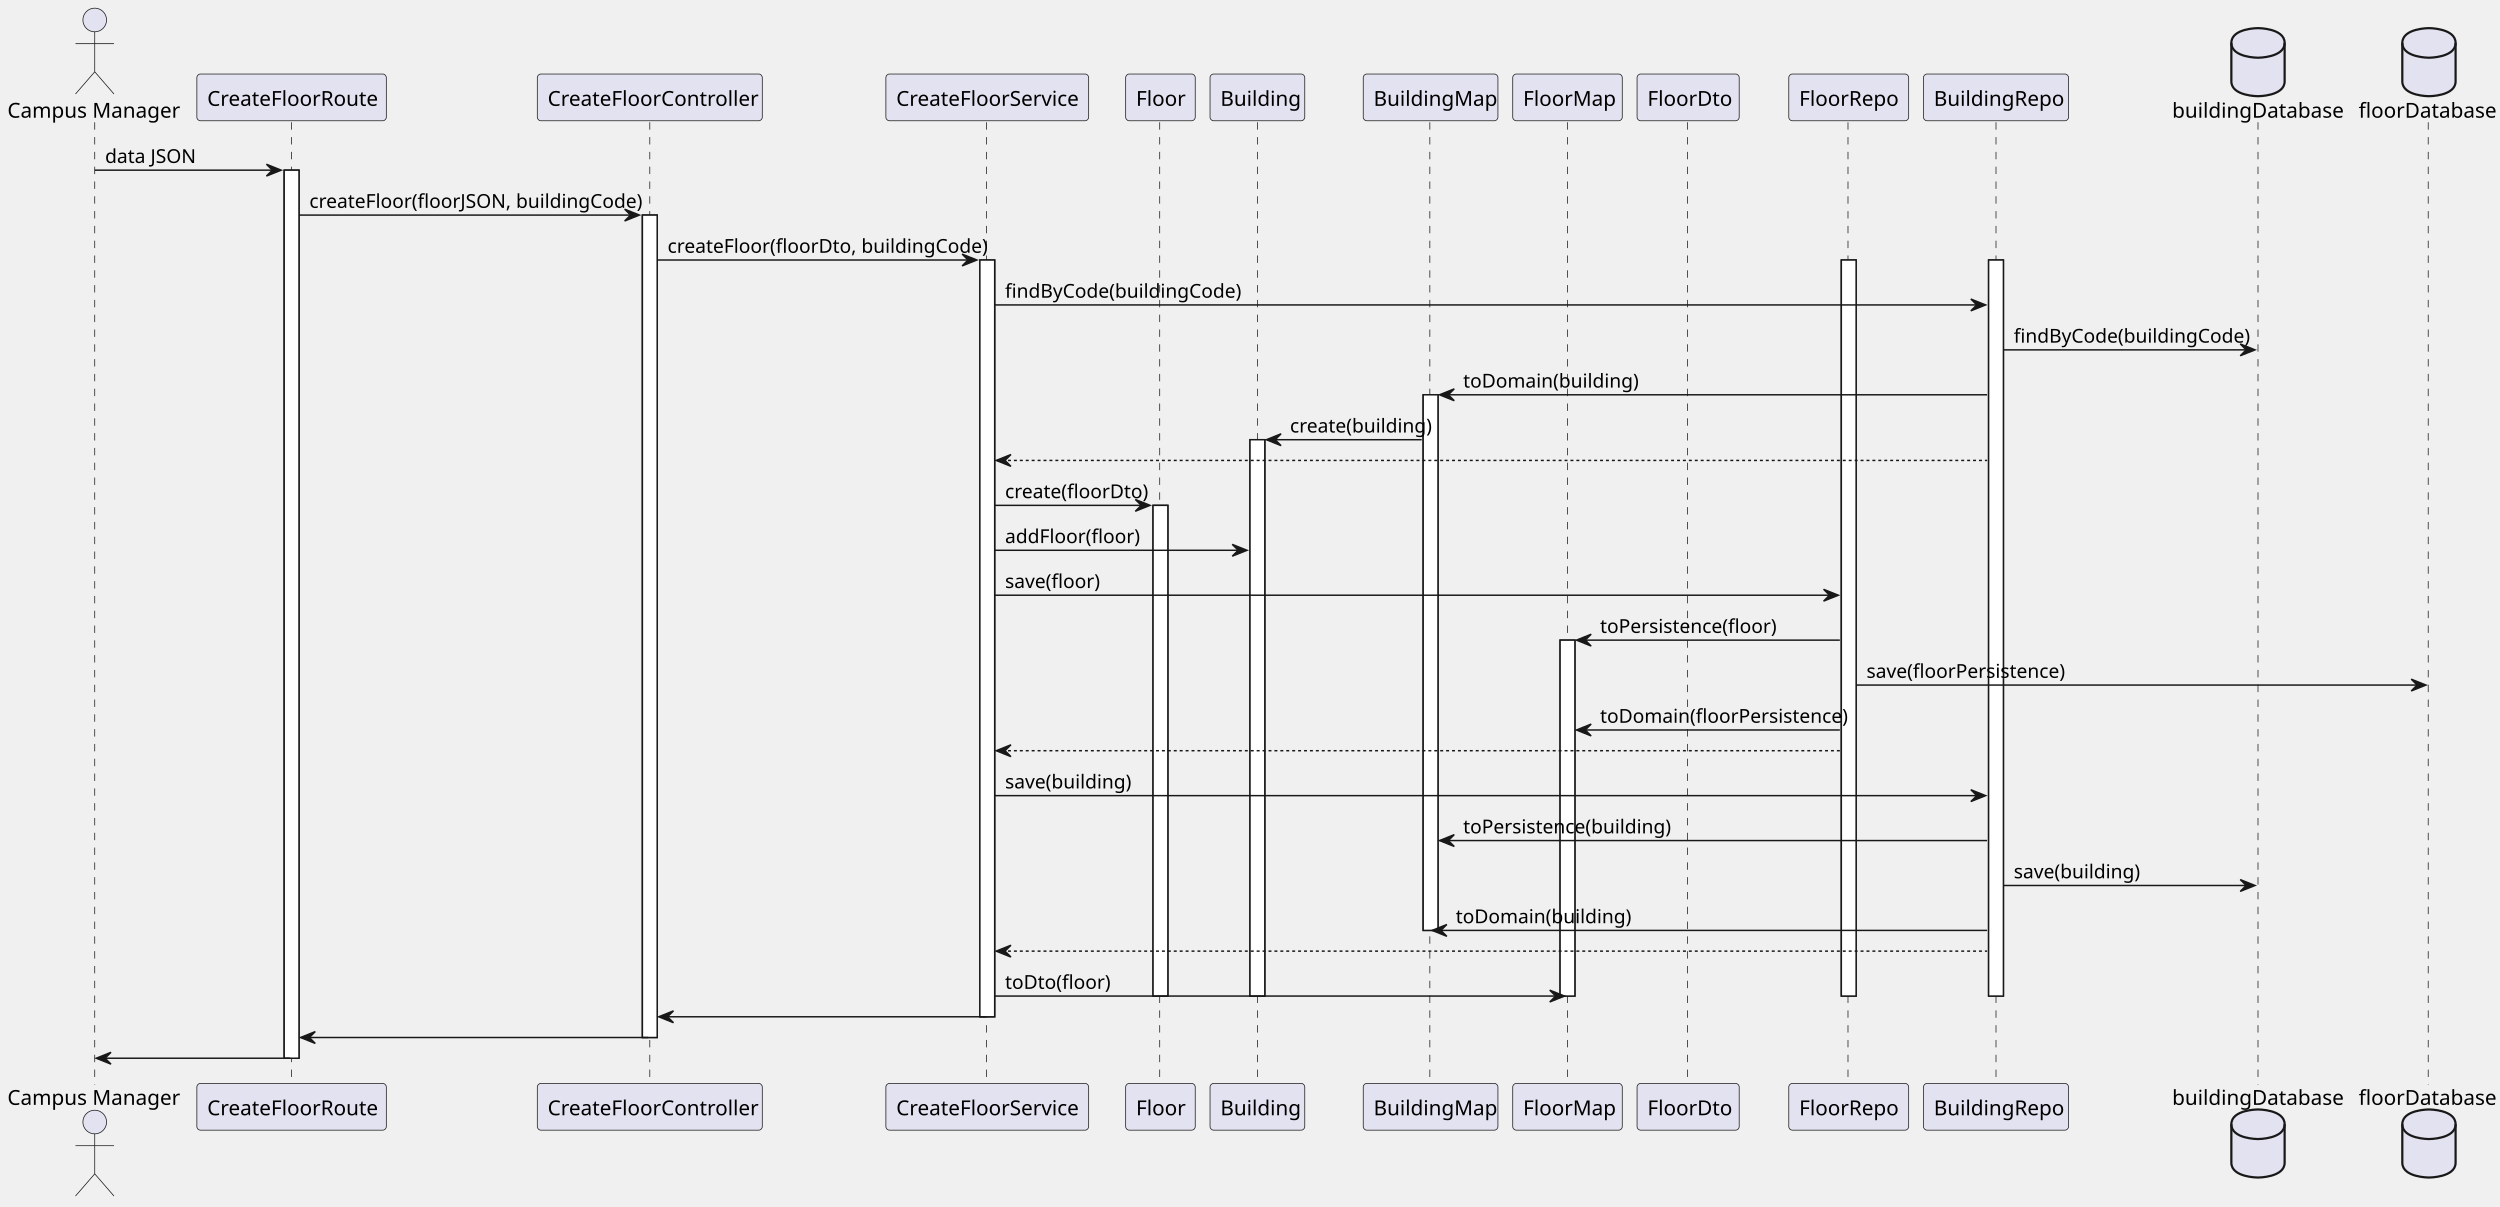
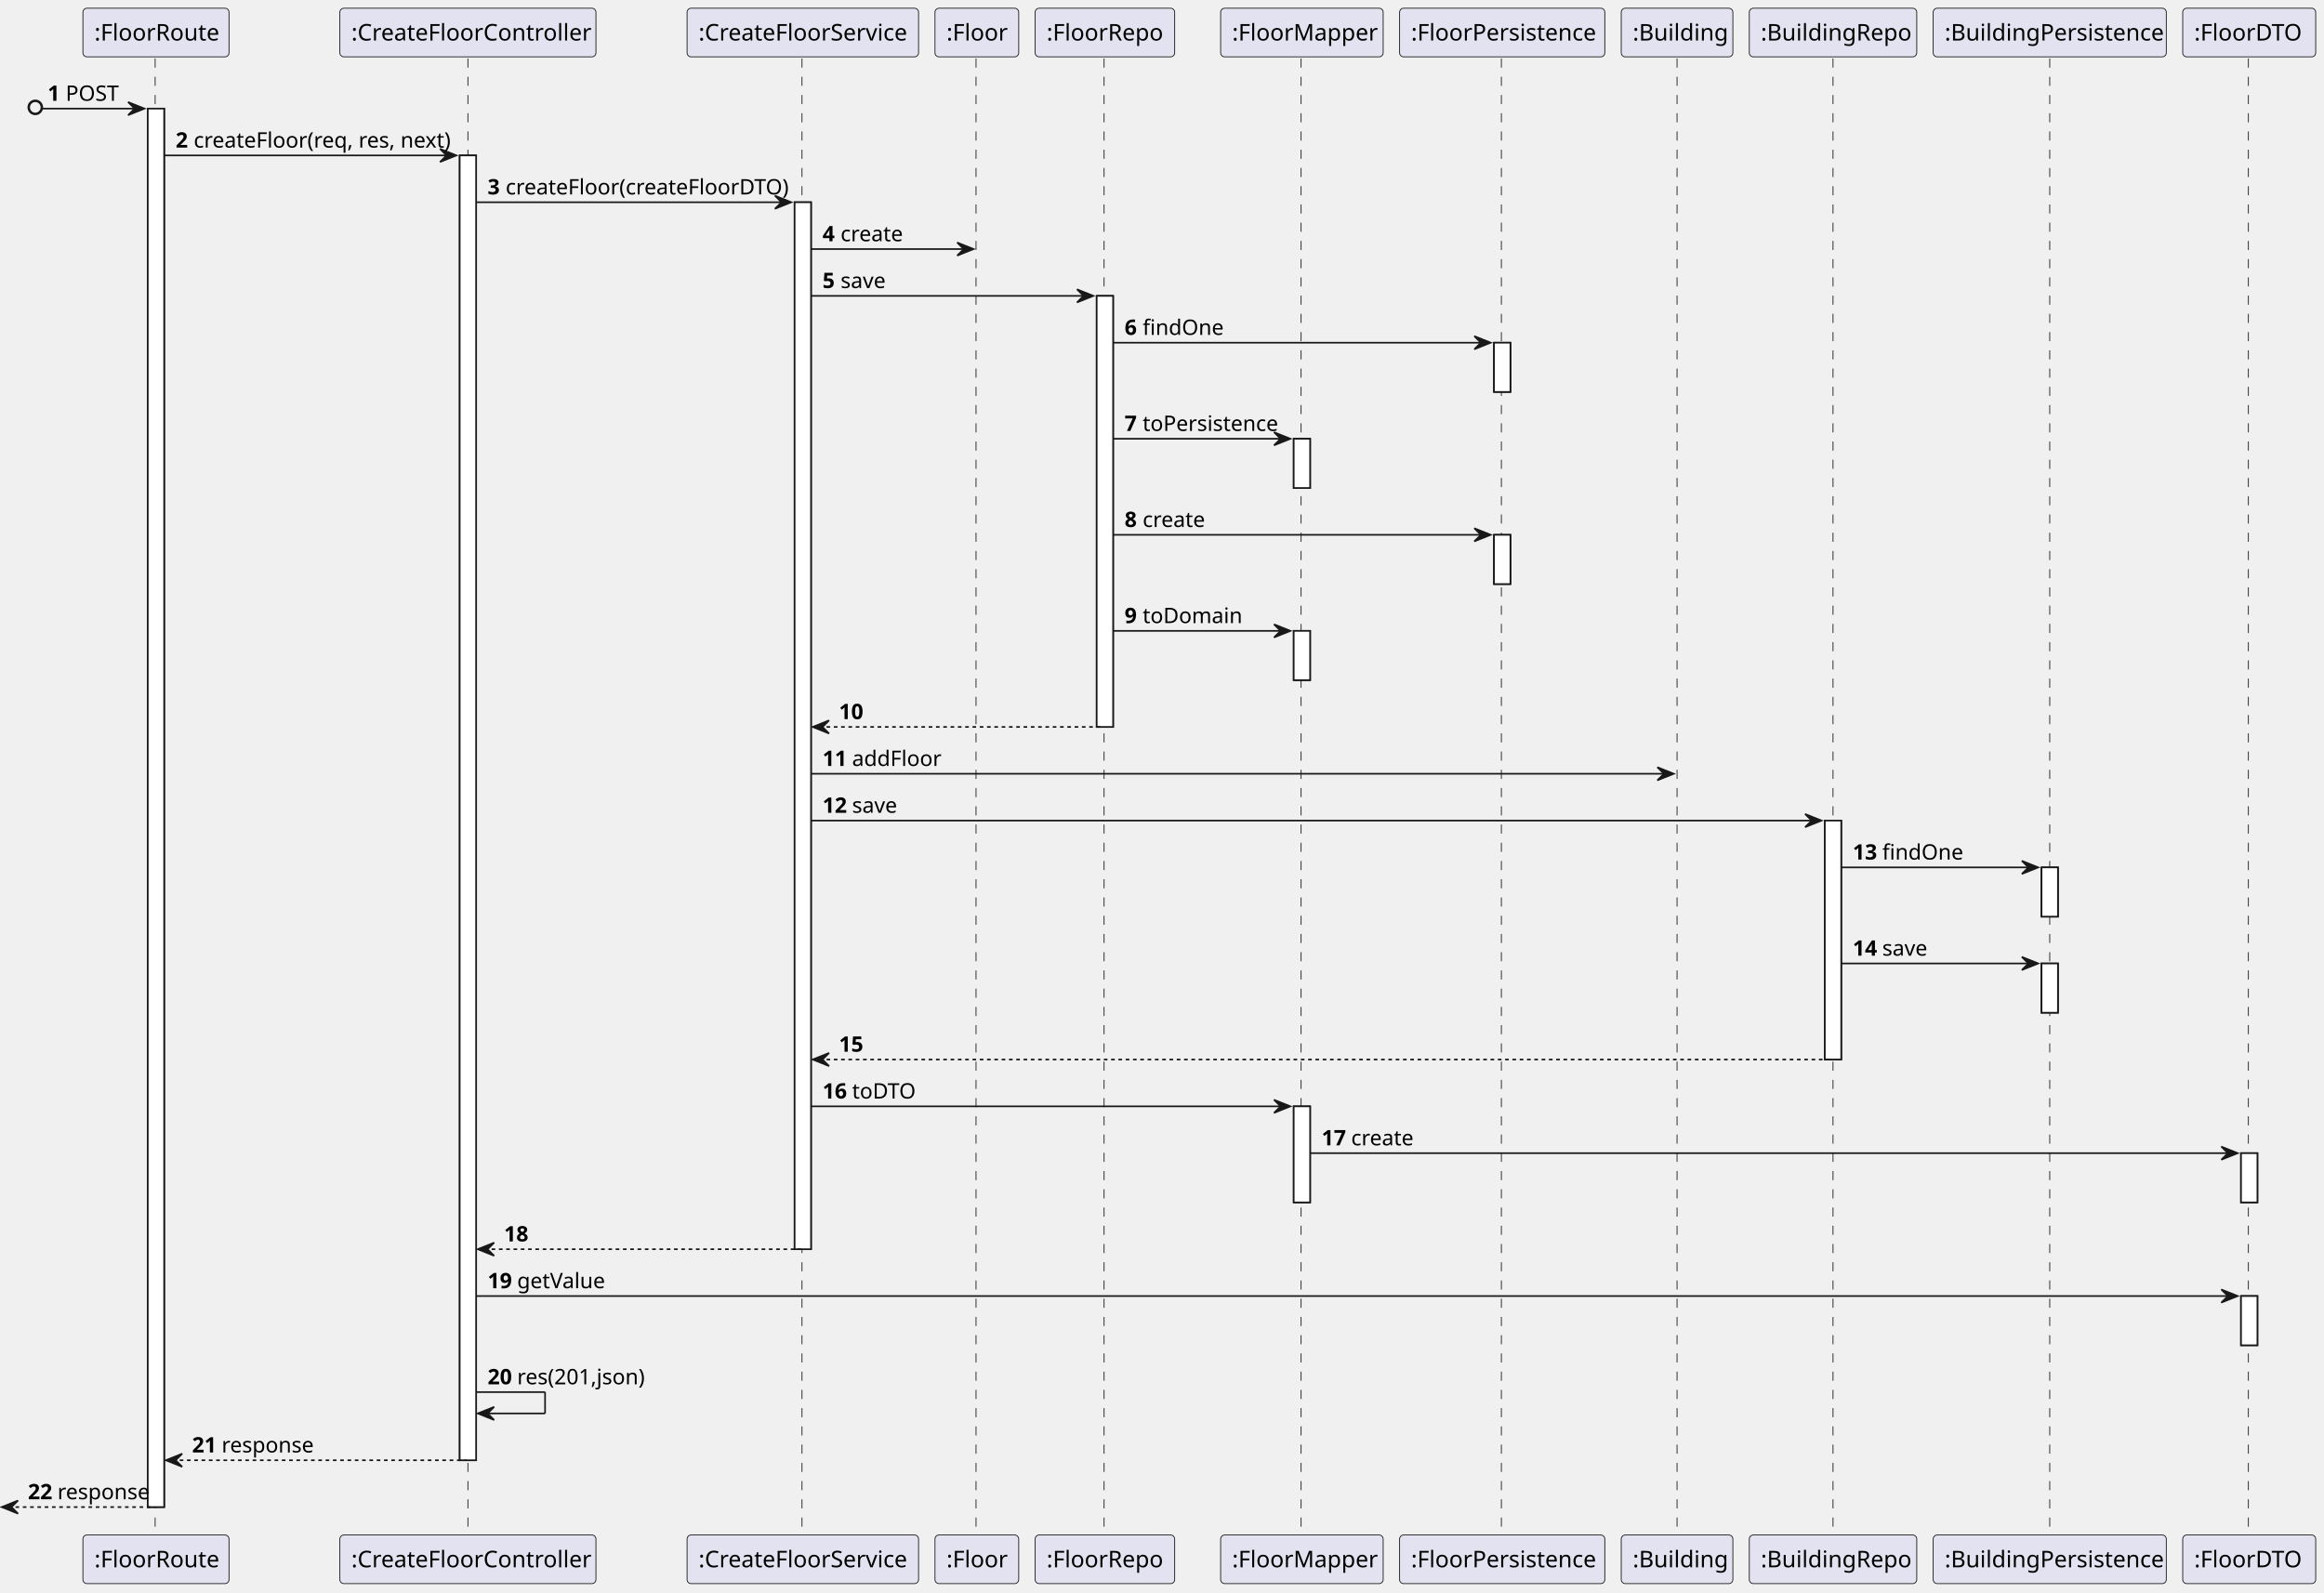
- <svg xmlns="http://www.w3.org/2000/svg" contentStyleType="text/css" height="815px" preserveAspectRatio="none" style="width:1689px;height:815px;background:#FFFFFF;" version="1.1" viewBox="0 0 1689 815" width="1689px" zoomAndPan="magnify">
+ <svg xmlns="http://www.w3.org/2000/svg" contentStyleType="text/css" height="873px" preserveAspectRatio="none" style="width:1274px;height:873px;background:#FFFFFF;" version="1.1" viewBox="0 0 1274 873" width="1274.4px" zoomAndPan="magnify">
  <defs />
  <g>
-     <rect fill="#FFFFFF" height="599.977" style="stroke:#181818;stroke-width:1.0;" width="10" x="192" y="114.961" />
-     <rect fill="#FFFFFF" height="555.625" style="stroke:#181818;stroke-width:1.0;" width="10" x="434" y="145.312" />
-     <rect fill="#FFFFFF" height="511.273" style="stroke:#181818;stroke-width:1.0;" width="10" x="662" y="175.664" />
-     <rect fill="#FFFFFF" height="331.516" style="stroke:#181818;stroke-width:1.0;" width="10" x="779" y="341.422" />
-     <rect fill="#FFFFFF" height="375.867" style="stroke:#181818;stroke-width:1.0;" width="10" x="844.5" y="297.07" />
-     <rect fill="#FFFFFF" height="361.867" style="stroke:#181818;stroke-width:1.0;" width="10" x="961.5" y="266.719" />
-     <rect fill="#FFFFFF" height="240.461" style="stroke:#181818;stroke-width:1.0;" width="10" x="1054" y="432.477" />
-     <rect fill="#FFFFFF" height="497.273" style="stroke:#181818;stroke-width:1.0;" width="10" x="1244" y="175.664" />
-     <rect fill="#FFFFFF" height="497.273" style="stroke:#181818;stroke-width:1.0;" width="10" x="1343.5" y="175.664" />
-     <line style="stroke:#181818;stroke-width:0.5;stroke-dasharray:5.0,5.0;" x1="64" x2="64" y1="82.609" y2="732.938" />
-     <line style="stroke:#181818;stroke-width:0.5;stroke-dasharray:5.0,5.0;" x1="197" x2="197" y1="82.609" y2="732.938" />
-     <line style="stroke:#181818;stroke-width:0.5;stroke-dasharray:5.0,5.0;" x1="439" x2="439" y1="82.609" y2="732.938" />
-     <line style="stroke:#181818;stroke-width:0.5;stroke-dasharray:5.0,5.0;" x1="666.5" x2="666.5" y1="82.609" y2="732.938" />
-     <line style="stroke:#181818;stroke-width:0.5;stroke-dasharray:5.0,5.0;" x1="783.5" x2="783.5" y1="82.609" y2="732.938" />
-     <line style="stroke:#181818;stroke-width:0.5;stroke-dasharray:5.0,5.0;" x1="849.5" x2="849.5" y1="82.609" y2="732.938" />
-     <line style="stroke:#181818;stroke-width:0.5;stroke-dasharray:5.0,5.0;" x1="966" x2="966" y1="82.609" y2="732.938" />
-     <line style="stroke:#181818;stroke-width:0.5;stroke-dasharray:5.0,5.0;" x1="1059" x2="1059" y1="82.609" y2="732.938" />
-     <line style="stroke:#181818;stroke-width:0.5;stroke-dasharray:5.0,5.0;" x1="1140" x2="1140" y1="82.609" y2="732.938" />
-     <line style="stroke:#181818;stroke-width:0.5;stroke-dasharray:5.0,5.0;" x1="1248.5" x2="1248.5" y1="82.609" y2="732.938" />
-     <line style="stroke:#181818;stroke-width:0.5;stroke-dasharray:5.0,5.0;" x1="1348.5" x2="1348.5" y1="82.609" y2="732.938" />
-     <line style="stroke:#181818;stroke-width:0.5;stroke-dasharray:5.0,5.0;" x1="1525.5" x2="1525.5" y1="82.609" y2="732.938" />
-     <line style="stroke:#181818;stroke-width:0.5;stroke-dasharray:5.0,5.0;" x1="1640.5" x2="1640.5" y1="82.609" y2="732.938" />
-     <text fill="#000000" font-family="sans-serif" font-size="14" lengthAdjust="spacing" textLength="112" x="5" y="79.533">Campus Manager</text>
-     <ellipse cx="64" cy="13.5" fill="#E2E2F0" rx="8" ry="8" style="stroke:#181818;stroke-width:0.5;" />
-     <path d="M64,21.5 L64,48.5 M51,29.5 L77,29.5 M64,48.5 L51,63.5 M64,48.5 L77,63.5 " fill="none" style="stroke:#181818;stroke-width:0.5;" />
-     <text fill="#000000" font-family="sans-serif" font-size="14" lengthAdjust="spacing" textLength="112" x="5" y="746.471">Campus Manager</text>
-     <ellipse cx="64" cy="758.047" fill="#E2E2F0" rx="8" ry="8" style="stroke:#181818;stroke-width:0.5;" />
-     <path d="M64,766.047 L64,793.047 M51,774.047 L77,774.047 M64,793.047 L51,808.047 M64,793.047 L77,808.047 " fill="none" style="stroke:#181818;stroke-width:0.5;" />
-     <rect fill="#E2E2F0" height="31.609" rx="2.5" ry="2.5" style="stroke:#181818;stroke-width:0.5;" width="128" x="133" y="50" />
-     <text fill="#000000" font-family="sans-serif" font-size="14" lengthAdjust="spacing" textLength="114" x="140" y="71.533">CreateFloorRoute</text>
-     <rect fill="#E2E2F0" height="31.609" rx="2.5" ry="2.5" style="stroke:#181818;stroke-width:0.5;" width="128" x="133" y="731.938" />
-     <text fill="#000000" font-family="sans-serif" font-size="14" lengthAdjust="spacing" textLength="114" x="140" y="753.471">CreateFloorRoute</text>
-     <rect fill="#E2E2F0" height="31.609" rx="2.5" ry="2.5" style="stroke:#181818;stroke-width:0.5;" width="152" x="363" y="50" />
-     <text fill="#000000" font-family="sans-serif" font-size="14" lengthAdjust="spacing" textLength="138" x="370" y="71.533">CreateFloorController</text>
-     <rect fill="#E2E2F0" height="31.609" rx="2.5" ry="2.5" style="stroke:#181818;stroke-width:0.5;" width="152" x="363" y="731.938" />
-     <text fill="#000000" font-family="sans-serif" font-size="14" lengthAdjust="spacing" textLength="138" x="370" y="753.471">CreateFloorController</text>
-     <rect fill="#E2E2F0" height="31.609" rx="2.5" ry="2.5" style="stroke:#181818;stroke-width:0.5;" width="137" x="598.5" y="50" />
-     <text fill="#000000" font-family="sans-serif" font-size="14" lengthAdjust="spacing" textLength="123" x="605.5" y="71.533">CreateFloorService</text>
-     <rect fill="#E2E2F0" height="31.609" rx="2.5" ry="2.5" style="stroke:#181818;stroke-width:0.5;" width="137" x="598.5" y="731.938" />
-     <text fill="#000000" font-family="sans-serif" font-size="14" lengthAdjust="spacing" textLength="123" x="605.5" y="753.471">CreateFloorService</text>
-     <rect fill="#E2E2F0" height="31.609" rx="2.5" ry="2.5" style="stroke:#181818;stroke-width:0.5;" width="47" x="760.5" y="50" />
-     <text fill="#000000" font-family="sans-serif" font-size="14" lengthAdjust="spacing" textLength="33" x="767.5" y="71.533">Floor</text>
-     <rect fill="#E2E2F0" height="31.609" rx="2.5" ry="2.5" style="stroke:#181818;stroke-width:0.5;" width="47" x="760.5" y="731.938" />
-     <text fill="#000000" font-family="sans-serif" font-size="14" lengthAdjust="spacing" textLength="33" x="767.5" y="753.471">Floor</text>
-     <rect fill="#E2E2F0" height="31.609" rx="2.5" ry="2.5" style="stroke:#181818;stroke-width:0.5;" width="64" x="817.5" y="50" />
-     <text fill="#000000" font-family="sans-serif" font-size="14" lengthAdjust="spacing" textLength="50" x="824.5" y="71.533">Building</text>
-     <rect fill="#E2E2F0" height="31.609" rx="2.5" ry="2.5" style="stroke:#181818;stroke-width:0.5;" width="64" x="817.5" y="731.938" />
-     <text fill="#000000" font-family="sans-serif" font-size="14" lengthAdjust="spacing" textLength="50" x="824.5" y="753.471">Building</text>
-     <rect fill="#E2E2F0" height="31.609" rx="2.5" ry="2.5" style="stroke:#181818;stroke-width:0.5;" width="91" x="921" y="50" />
-     <text fill="#000000" font-family="sans-serif" font-size="14" lengthAdjust="spacing" textLength="77" x="928" y="71.533">BuildingMap</text>
-     <rect fill="#E2E2F0" height="31.609" rx="2.5" ry="2.5" style="stroke:#181818;stroke-width:0.5;" width="91" x="921" y="731.938" />
-     <text fill="#000000" font-family="sans-serif" font-size="14" lengthAdjust="spacing" textLength="77" x="928" y="753.471">BuildingMap</text>
-     <rect fill="#E2E2F0" height="31.609" rx="2.5" ry="2.5" style="stroke:#181818;stroke-width:0.5;" width="74" x="1022" y="50" />
-     <text fill="#000000" font-family="sans-serif" font-size="14" lengthAdjust="spacing" textLength="60" x="1029" y="71.533">FloorMap</text>
-     <rect fill="#E2E2F0" height="31.609" rx="2.5" ry="2.5" style="stroke:#181818;stroke-width:0.5;" width="74" x="1022" y="731.938" />
-     <text fill="#000000" font-family="sans-serif" font-size="14" lengthAdjust="spacing" textLength="60" x="1029" y="753.471">FloorMap</text>
-     <rect fill="#E2E2F0" height="31.609" rx="2.5" ry="2.5" style="stroke:#181818;stroke-width:0.5;" width="69" x="1106" y="50" />
-     <text fill="#000000" font-family="sans-serif" font-size="14" lengthAdjust="spacing" textLength="55" x="1113" y="71.533">FloorDto</text>
-     <rect fill="#E2E2F0" height="31.609" rx="2.5" ry="2.5" style="stroke:#181818;stroke-width:0.5;" width="69" x="1106" y="731.938" />
-     <text fill="#000000" font-family="sans-serif" font-size="14" lengthAdjust="spacing" textLength="55" x="1113" y="753.471">FloorDto</text>
-     <rect fill="#E2E2F0" height="31.609" rx="2.5" ry="2.5" style="stroke:#181818;stroke-width:0.5;" width="81" x="1208.5" y="50" />
-     <text fill="#000000" font-family="sans-serif" font-size="14" lengthAdjust="spacing" textLength="67" x="1215.5" y="71.533">FloorRepo</text>
-     <rect fill="#E2E2F0" height="31.609" rx="2.5" ry="2.5" style="stroke:#181818;stroke-width:0.5;" width="81" x="1208.5" y="731.938" />
-     <text fill="#000000" font-family="sans-serif" font-size="14" lengthAdjust="spacing" textLength="67" x="1215.5" y="753.471">FloorRepo</text>
-     <rect fill="#E2E2F0" height="31.609" rx="2.5" ry="2.5" style="stroke:#181818;stroke-width:0.5;" width="98" x="1299.5" y="50" />
-     <text fill="#000000" font-family="sans-serif" font-size="14" lengthAdjust="spacing" textLength="84" x="1306.5" y="71.533">BuildingRepo</text>
-     <rect fill="#E2E2F0" height="31.609" rx="2.5" ry="2.5" style="stroke:#181818;stroke-width:0.5;" width="98" x="1299.5" y="731.938" />
-     <text fill="#000000" font-family="sans-serif" font-size="14" lengthAdjust="spacing" textLength="84" x="1306.5" y="753.471">BuildingRepo</text>
-     <text fill="#000000" font-family="sans-serif" font-size="14" lengthAdjust="spacing" textLength="110" x="1467.5" y="79.533">buildingDatabase</text>
-     <path d="M1507.5,29 C1507.5,19 1525.5,19 1525.5,19 C1525.5,19 1543.5,19 1543.5,29 L1543.5,55 C1543.5,65 1525.5,65 1525.5,65 C1525.5,65 1507.5,65 1507.5,55 L1507.5,29 " fill="#E2E2F0" style="stroke:#181818;stroke-width:1.5;" />
-     <path d="M1507.5,29 C1507.5,39 1525.5,39 1525.5,39 C1525.5,39 1543.5,39 1543.5,29 " fill="none" style="stroke:#181818;stroke-width:1.5;" />
-     <text fill="#000000" font-family="sans-serif" font-size="14" lengthAdjust="spacing" textLength="110" x="1467.5" y="746.471">buildingDatabase</text>
-     <path d="M1507.5,759.547 C1507.5,749.547 1525.5,749.547 1525.5,749.547 C1525.5,749.547 1543.5,749.547 1543.5,759.547 L1543.5,785.547 C1543.5,795.547 1525.5,795.547 1525.5,795.547 C1525.5,795.547 1507.5,795.547 1507.5,785.547 L1507.5,759.547 " fill="#E2E2F0" style="stroke:#181818;stroke-width:1.5;" />
-     <path d="M1507.5,759.547 C1507.5,769.547 1525.5,769.547 1525.5,769.547 C1525.5,769.547 1543.5,769.547 1543.5,759.547 " fill="none" style="stroke:#181818;stroke-width:1.5;" />
-     <text fill="#000000" font-family="sans-serif" font-size="14" lengthAdjust="spacing" textLength="89" x="1593.5" y="79.533">floorDatabase</text>
-     <path d="M1623,29 C1623,19 1641,19 1641,19 C1641,19 1659,19 1659,29 L1659,55 C1659,65 1641,65 1641,65 C1641,65 1623,65 1623,55 L1623,29 " fill="#E2E2F0" style="stroke:#181818;stroke-width:1.5;" />
-     <path d="M1623,29 C1623,39 1641,39 1641,39 C1641,39 1659,39 1659,29 " fill="none" style="stroke:#181818;stroke-width:1.5;" />
-     <text fill="#000000" font-family="sans-serif" font-size="14" lengthAdjust="spacing" textLength="89" x="1593.5" y="746.471">floorDatabase</text>
-     <path d="M1623,759.547 C1623,749.547 1641,749.547 1641,749.547 C1641,749.547 1659,749.547 1659,759.547 L1659,785.547 C1659,795.547 1641,795.547 1641,795.547 C1641,795.547 1623,795.547 1623,785.547 L1623,759.547 " fill="#E2E2F0" style="stroke:#181818;stroke-width:1.5;" />
-     <path d="M1623,759.547 C1623,769.547 1641,769.547 1641,769.547 C1641,769.547 1659,769.547 1659,759.547 " fill="none" style="stroke:#181818;stroke-width:1.5;" />
-     <rect fill="#FFFFFF" height="599.977" style="stroke:#181818;stroke-width:1.0;" width="10" x="192" y="114.961" />
-     <rect fill="#FFFFFF" height="555.625" style="stroke:#181818;stroke-width:1.0;" width="10" x="434" y="145.312" />
-     <rect fill="#FFFFFF" height="511.273" style="stroke:#181818;stroke-width:1.0;" width="10" x="662" y="175.664" />
-     <rect fill="#FFFFFF" height="331.516" style="stroke:#181818;stroke-width:1.0;" width="10" x="779" y="341.422" />
-     <rect fill="#FFFFFF" height="375.867" style="stroke:#181818;stroke-width:1.0;" width="10" x="844.5" y="297.07" />
-     <rect fill="#FFFFFF" height="361.867" style="stroke:#181818;stroke-width:1.0;" width="10" x="961.5" y="266.719" />
-     <rect fill="#FFFFFF" height="240.461" style="stroke:#181818;stroke-width:1.0;" width="10" x="1054" y="432.477" />
-     <rect fill="#FFFFFF" height="497.273" style="stroke:#181818;stroke-width:1.0;" width="10" x="1244" y="175.664" />
-     <rect fill="#FFFFFF" height="497.273" style="stroke:#181818;stroke-width:1.0;" width="10" x="1343.5" y="175.664" />
-     <polygon fill="#181818" points="180,110.961,190,114.961,180,118.961,184,114.961" style="stroke:#181818;stroke-width:1.0;" />
-     <line style="stroke:#181818;stroke-width:1.0;" x1="64" x2="186" y1="114.961" y2="114.961" />
-     <text fill="#000000" font-family="sans-serif" font-size="13" lengthAdjust="spacing" textLength="63" x="71" y="110.105">data JSON</text>
-     <polygon fill="#181818" points="422,141.312,432,145.312,422,149.312,426,145.312" style="stroke:#181818;stroke-width:1.0;" />
-     <line style="stroke:#181818;stroke-width:1.0;" x1="202" x2="428" y1="145.312" y2="145.312" />
-     <text fill="#000000" font-family="sans-serif" font-size="13" lengthAdjust="spacing" textLength="213" x="209" y="140.456">createFloor(floorJSON, buildingCode)</text>
-     <polygon fill="#181818" points="650,171.664,660,175.664,650,179.664,654,175.664" style="stroke:#181818;stroke-width:1.0;" />
-     <line style="stroke:#181818;stroke-width:1.0;" x1="444" x2="656" y1="175.664" y2="175.664" />
-     <text fill="#000000" font-family="sans-serif" font-size="13" lengthAdjust="spacing" textLength="199" x="451" y="170.808">createFloor(floorDto, buildingCode)</text>
-     <polygon fill="#181818" points="1331.5,202.016,1341.5,206.016,1331.5,210.016,1335.5,206.016" style="stroke:#181818;stroke-width:1.0;" />
-     <line style="stroke:#181818;stroke-width:1.0;" x1="672" x2="1337.5" y1="206.016" y2="206.016" />
-     <text fill="#000000" font-family="sans-serif" font-size="13" lengthAdjust="spacing" textLength="148" x="679" y="201.159">findByCode(buildingCode)</text>
-     <polygon fill="#181818" points="1513.5,232.367,1523.5,236.367,1513.5,240.367,1517.5,236.367" style="stroke:#181818;stroke-width:1.0;" />
-     <line style="stroke:#181818;stroke-width:1.0;" x1="1353.5" x2="1519.5" y1="236.367" y2="236.367" />
-     <text fill="#000000" font-family="sans-serif" font-size="13" lengthAdjust="spacing" textLength="148" x="1360.5" y="231.511">findByCode(buildingCode)</text>
-     <polygon fill="#181818" points="982.5,262.719,972.5,266.719,982.5,270.719,978.5,266.719" style="stroke:#181818;stroke-width:1.0;" />
-     <line style="stroke:#181818;stroke-width:1.0;" x1="976.5" x2="1342.5" y1="266.719" y2="266.719" />
-     <text fill="#000000" font-family="sans-serif" font-size="13" lengthAdjust="spacing" textLength="107" x="988.5" y="261.862">toDomain(building)</text>
-     <polygon fill="#181818" points="865.5,293.07,855.5,297.07,865.5,301.07,861.5,297.07" style="stroke:#181818;stroke-width:1.0;" />
-     <line style="stroke:#181818;stroke-width:1.0;" x1="859.5" x2="960.5" y1="297.07" y2="297.07" />
-     <text fill="#000000" font-family="sans-serif" font-size="13" lengthAdjust="spacing" textLength="88" x="871.5" y="292.214">create(building)</text>
-     <polygon fill="#181818" points="683,307.07,673,311.07,683,315.07,679,311.07" style="stroke:#181818;stroke-width:1.0;" />
-     <line style="stroke:#181818;stroke-width:1.0;stroke-dasharray:2.0,2.0;" x1="677" x2="1342.5" y1="311.07" y2="311.07" />
-     <polygon fill="#181818" points="767,337.422,777,341.422,767,345.422,771,341.422" style="stroke:#181818;stroke-width:1.0;" />
-     <line style="stroke:#181818;stroke-width:1.0;" x1="672" x2="773" y1="341.422" y2="341.422" />
-     <text fill="#000000" font-family="sans-serif" font-size="13" lengthAdjust="spacing" textLength="88" x="679" y="336.565">create(floorDto)</text>
-     <polygon fill="#181818" points="832.5,367.773,842.5,371.773,832.5,375.773,836.5,371.773" style="stroke:#181818;stroke-width:1.0;" />
-     <line style="stroke:#181818;stroke-width:1.0;" x1="672" x2="838.5" y1="371.773" y2="371.773" />
-     <text fill="#000000" font-family="sans-serif" font-size="13" lengthAdjust="spacing" textLength="82" x="679" y="366.917">addFloor(floor)</text>
-     <polygon fill="#181818" points="1232,398.125,1242,402.125,1232,406.125,1236,402.125" style="stroke:#181818;stroke-width:1.0;" />
-     <line style="stroke:#181818;stroke-width:1.0;" x1="672" x2="1238" y1="402.125" y2="402.125" />
-     <text fill="#000000" font-family="sans-serif" font-size="13" lengthAdjust="spacing" textLength="58" x="679" y="397.269">save(floor)</text>
-     <polygon fill="#181818" points="1075,428.477,1065,432.477,1075,436.477,1071,432.477" style="stroke:#181818;stroke-width:1.0;" />
-     <line style="stroke:#181818;stroke-width:1.0;" x1="1069" x2="1243" y1="432.477" y2="432.477" />
-     <text fill="#000000" font-family="sans-serif" font-size="13" lengthAdjust="spacing" textLength="112" x="1081" y="427.62">toPersistence(floor)</text>
-     <polygon fill="#181818" points="1629,458.828,1639,462.828,1629,466.828,1633,462.828" style="stroke:#181818;stroke-width:1.0;" />
-     <line style="stroke:#181818;stroke-width:1.0;" x1="1254" x2="1635" y1="462.828" y2="462.828" />
-     <text fill="#000000" font-family="sans-serif" font-size="13" lengthAdjust="spacing" textLength="127" x="1261" y="457.972">save(floorPersistence)</text>
-     <polygon fill="#181818" points="1075,489.18,1065,493.18,1075,497.18,1071,493.18" style="stroke:#181818;stroke-width:1.0;" />
-     <line style="stroke:#181818;stroke-width:1.0;" x1="1069" x2="1243" y1="493.18" y2="493.18" />
-     <text fill="#000000" font-family="sans-serif" font-size="13" lengthAdjust="spacing" textLength="156" x="1081" y="488.323">toDomain(floorPersistence)</text>
-     <polygon fill="#181818" points="683,503.18,673,507.18,683,511.18,679,507.18" style="stroke:#181818;stroke-width:1.0;" />
-     <line style="stroke:#181818;stroke-width:1.0;stroke-dasharray:2.0,2.0;" x1="677" x2="1243" y1="507.18" y2="507.18" />
-     <polygon fill="#181818" points="1331.5,533.531,1341.5,537.531,1331.5,541.531,1335.5,537.531" style="stroke:#181818;stroke-width:1.0;" />
-     <line style="stroke:#181818;stroke-width:1.0;" x1="672" x2="1337.5" y1="537.531" y2="537.531" />
-     <text fill="#000000" font-family="sans-serif" font-size="13" lengthAdjust="spacing" textLength="78" x="679" y="532.675">save(building)</text>
-     <polygon fill="#181818" points="982.5,563.883,972.5,567.883,982.5,571.883,978.5,567.883" style="stroke:#181818;stroke-width:1.0;" />
-     <line style="stroke:#181818;stroke-width:1.0;" x1="976.5" x2="1342.5" y1="567.883" y2="567.883" />
-     <text fill="#000000" font-family="sans-serif" font-size="13" lengthAdjust="spacing" textLength="132" x="988.5" y="563.026">toPersistence(building)</text>
-     <polygon fill="#181818" points="1513.5,594.234,1523.5,598.234,1513.5,602.234,1517.5,598.234" style="stroke:#181818;stroke-width:1.0;" />
-     <line style="stroke:#181818;stroke-width:1.0;" x1="1353.5" x2="1519.5" y1="598.234" y2="598.234" />
-     <text fill="#000000" font-family="sans-serif" font-size="13" lengthAdjust="spacing" textLength="78" x="1360.5" y="593.378">save(building)</text>
-     <polygon fill="#181818" points="977.5,624.586,967.5,628.586,977.5,632.586,973.5,628.586" style="stroke:#181818;stroke-width:1.0;" />
-     <line style="stroke:#181818;stroke-width:1.0;" x1="971.5" x2="1342.5" y1="628.586" y2="628.586" />
-     <text fill="#000000" font-family="sans-serif" font-size="13" lengthAdjust="spacing" textLength="107" x="983.5" y="623.73">toDomain(building)</text>
-     <polygon fill="#181818" points="683,638.586,673,642.586,683,646.586,679,642.586" style="stroke:#181818;stroke-width:1.0;" />
-     <line style="stroke:#181818;stroke-width:1.0;stroke-dasharray:2.0,2.0;" x1="677" x2="1342.5" y1="642.586" y2="642.586" />
-     <polygon fill="#181818" points="1047,668.938,1057,672.938,1047,676.938,1051,672.938" style="stroke:#181818;stroke-width:1.0;" />
-     <line style="stroke:#181818;stroke-width:1.0;" x1="672" x2="1053" y1="672.938" y2="672.938" />
-     <text fill="#000000" font-family="sans-serif" font-size="13" lengthAdjust="spacing" textLength="63" x="679" y="668.081">toDto(floor)</text>
-     <polygon fill="#181818" points="455,682.938,445,686.938,455,690.938,451,686.938" style="stroke:#181818;stroke-width:1.0;" />
-     <line style="stroke:#181818;stroke-width:1.0;" x1="449" x2="666" y1="686.938" y2="686.938" />
-     <polygon fill="#181818" points="213,696.938,203,700.938,213,704.938,209,700.938" style="stroke:#181818;stroke-width:1.0;" />
-     <line style="stroke:#181818;stroke-width:1.0;" x1="207" x2="438" y1="700.938" y2="700.938" />
-     <polygon fill="#181818" points="75,710.938,65,714.938,75,718.938,71,714.938" style="stroke:#181818;stroke-width:1.0;" />
-     <line style="stroke:#181818;stroke-width:1.0;" x1="69" x2="196" y1="714.938" y2="714.938" />
+     <rect fill="#FFFFFF" height="766.793" style="stroke:#181818;stroke-width:0.9;" width="9" x="81" y="59.548" />
+     <rect fill="#FFFFFF" height="715.451" style="stroke:#181818;stroke-width:0.9;" width="9" x="252" y="85.219" />
+     <rect fill="#FFFFFF" height="574.066" style="stroke:#181818;stroke-width:0.9;" width="9" x="435.6" y="110.89" />
+     <rect fill="#FFFFFF" height="236.356" style="stroke:#181818;stroke-width:0.9;" width="9" x="601.2" y="162.232" />
+     <rect fill="#FFFFFF" height="27" style="stroke:#181818;stroke-width:0.9;" width="9" x="709.2" y="240.574" />
+     <rect fill="#FFFFFF" height="27" style="stroke:#181818;stroke-width:0.9;" width="9" x="709.2" y="345.916" />
+     <rect fill="#FFFFFF" height="52.671" style="stroke:#181818;stroke-width:0.9;" width="9" x="709.2" y="606.614" />
+     <rect fill="#FFFFFF" height="27" style="stroke:#181818;stroke-width:0.9;" width="9" x="819" y="187.903" />
+     <rect fill="#FFFFFF" height="27" style="stroke:#181818;stroke-width:0.9;" width="9" x="819" y="293.245" />
+     <rect fill="#FFFFFF" height="131.013" style="stroke:#181818;stroke-width:0.9;" width="9" x="1000.35" y="449.93" />
+     <rect fill="#FFFFFF" height="27" style="stroke:#181818;stroke-width:0.9;" width="9" x="1119.15" y="475.601" />
+     <rect fill="#FFFFFF" height="27" style="stroke:#181818;stroke-width:0.9;" width="9" x="1119.15" y="528.272" />
+     <rect fill="#FFFFFF" height="27" style="stroke:#181818;stroke-width:0.9;" width="9" x="1228.5" y="632.285" />
+     <rect fill="#FFFFFF" height="27" style="stroke:#181818;stroke-width:0.9;" width="9" x="1228.5" y="710.627" />
+     <line style="stroke:#181818;stroke-width:0.45;stroke-dasharray:5.0,5.0;" x1="85.05" x2="85.05" y1="32.077" y2="842.541" />
+     <line style="stroke:#181818;stroke-width:0.45;stroke-dasharray:5.0,5.0;" x1="256.5" x2="256.5" y1="32.077" y2="842.541" />
+     <line style="stroke:#181818;stroke-width:0.45;stroke-dasharray:5.0,5.0;" x1="439.65" x2="439.65" y1="32.077" y2="842.541" />
+     <line style="stroke:#181818;stroke-width:0.45;stroke-dasharray:5.0,5.0;" x1="535.05" x2="535.05" y1="32.077" y2="842.541" />
+     <line style="stroke:#181818;stroke-width:0.45;stroke-dasharray:5.0,5.0;" x1="605.25" x2="605.25" y1="32.077" y2="842.541" />
+     <line style="stroke:#181818;stroke-width:0.45;stroke-dasharray:5.0,5.0;" x1="713.25" x2="713.25" y1="32.077" y2="842.541" />
+     <line style="stroke:#181818;stroke-width:0.45;stroke-dasharray:5.0,5.0;" x1="823.05" x2="823.05" y1="32.077" y2="842.541" />
+     <line style="stroke:#181818;stroke-width:0.45;stroke-dasharray:5.0,5.0;" x1="919.35" x2="919.35" y1="32.077" y2="842.541" />
+     <line style="stroke:#181818;stroke-width:0.45;stroke-dasharray:5.0,5.0;" x1="1004.85" x2="1004.85" y1="32.077" y2="842.541" />
+     <line style="stroke:#181818;stroke-width:0.45;stroke-dasharray:5.0,5.0;" x1="1123.65" x2="1123.65" y1="32.077" y2="842.541" />
+     <line style="stroke:#181818;stroke-width:0.45;stroke-dasharray:5.0,5.0;" x1="1232.55" x2="1232.55" y1="32.077" y2="842.541" />
+     <rect fill="#E2E2F0" height="26.677" rx="2.25" ry="2.25" style="stroke:#181818;stroke-width:0.45;" width="80.1" x="45.45" y="4.5" />
+     <text fill="#000000" font-family="sans-serif" font-size="12.6" lengthAdjust="spacing" textLength="67.5" x="51.75" y="22.206">:FloorRoute</text>
+     <rect fill="#E2E2F0" height="26.677" rx="2.25" ry="2.25" style="stroke:#181818;stroke-width:0.45;" width="80.1" x="45.45" y="841.641" />
+     <text fill="#000000" font-family="sans-serif" font-size="12.6" lengthAdjust="spacing" textLength="67.5" x="51.75" y="859.347">:FloorRoute</text>
+     <rect fill="#E2E2F0" height="26.677" rx="2.25" ry="2.25" style="stroke:#181818;stroke-width:0.45;" width="140.4" x="186.3" y="4.5" />
+     <text fill="#000000" font-family="sans-serif" font-size="12.6" lengthAdjust="spacing" textLength="127.8" x="192.6" y="22.206">:CreateFloorController</text>
+     <rect fill="#E2E2F0" height="26.677" rx="2.25" ry="2.25" style="stroke:#181818;stroke-width:0.45;" width="140.4" x="186.3" y="841.641" />
+     <text fill="#000000" font-family="sans-serif" font-size="12.6" lengthAdjust="spacing" textLength="127.8" x="192.6" y="859.347">:CreateFloorController</text>
+     <rect fill="#E2E2F0" height="26.677" rx="2.25" ry="2.25" style="stroke:#181818;stroke-width:0.45;" width="126.9" x="376.65" y="4.5" />
+     <text fill="#000000" font-family="sans-serif" font-size="12.6" lengthAdjust="spacing" textLength="114.3" x="382.95" y="22.206">:CreateFloorService</text>
+     <rect fill="#E2E2F0" height="26.677" rx="2.25" ry="2.25" style="stroke:#181818;stroke-width:0.45;" width="126.9" x="376.65" y="841.641" />
+     <text fill="#000000" font-family="sans-serif" font-size="12.6" lengthAdjust="spacing" textLength="114.3" x="382.95" y="859.347">:CreateFloorService</text>
+     <rect fill="#E2E2F0" height="26.677" rx="2.25" ry="2.25" style="stroke:#181818;stroke-width:0.45;" width="45.9" x="512.55" y="4.5" />
+     <text fill="#000000" font-family="sans-serif" font-size="12.6" lengthAdjust="spacing" textLength="33.3" x="518.85" y="22.206">:Floor</text>
+     <rect fill="#E2E2F0" height="26.677" rx="2.25" ry="2.25" style="stroke:#181818;stroke-width:0.45;" width="45.9" x="512.55" y="841.641" />
+     <text fill="#000000" font-family="sans-serif" font-size="12.6" lengthAdjust="spacing" textLength="33.3" x="518.85" y="859.347">:Floor</text>
+     <rect fill="#E2E2F0" height="26.677" rx="2.25" ry="2.25" style="stroke:#181818;stroke-width:0.45;" width="76.5" x="567.45" y="4.5" />
+     <text fill="#000000" font-family="sans-serif" font-size="12.6" lengthAdjust="spacing" textLength="63.9" x="573.75" y="22.206">:FloorRepo</text>
+     <rect fill="#E2E2F0" height="26.677" rx="2.25" ry="2.25" style="stroke:#181818;stroke-width:0.45;" width="76.5" x="567.45" y="841.641" />
+     <text fill="#000000" font-family="sans-serif" font-size="12.6" lengthAdjust="spacing" textLength="63.9" x="573.75" y="859.347">:FloorRepo</text>
+     <rect fill="#E2E2F0" height="26.677" rx="2.25" ry="2.25" style="stroke:#181818;stroke-width:0.45;" width="89.1" x="669.15" y="4.5" />
+     <text fill="#000000" font-family="sans-serif" font-size="12.6" lengthAdjust="spacing" textLength="76.5" x="675.45" y="22.206">:FloorMapper</text>
+     <rect fill="#E2E2F0" height="26.677" rx="2.25" ry="2.25" style="stroke:#181818;stroke-width:0.45;" width="89.1" x="669.15" y="841.641" />
+     <text fill="#000000" font-family="sans-serif" font-size="12.6" lengthAdjust="spacing" textLength="76.5" x="675.45" y="859.347">:FloorMapper</text>
+     <rect fill="#E2E2F0" height="26.677" rx="2.25" ry="2.25" style="stroke:#181818;stroke-width:0.45;" width="112.5" x="767.25" y="4.5" />
+     <text fill="#000000" font-family="sans-serif" font-size="12.6" lengthAdjust="spacing" textLength="99.9" x="773.55" y="22.206">:FloorPersistence</text>
+     <rect fill="#E2E2F0" height="26.677" rx="2.25" ry="2.25" style="stroke:#181818;stroke-width:0.45;" width="112.5" x="767.25" y="841.641" />
+     <text fill="#000000" font-family="sans-serif" font-size="12.6" lengthAdjust="spacing" textLength="99.9" x="773.55" y="859.347">:FloorPersistence</text>
+     <rect fill="#E2E2F0" height="26.677" rx="2.25" ry="2.25" style="stroke:#181818;stroke-width:0.45;" width="61.2" x="888.75" y="4.5" />
+     <text fill="#000000" font-family="sans-serif" font-size="12.6" lengthAdjust="spacing" textLength="48.6" x="895.05" y="22.206">:Building</text>
+     <rect fill="#E2E2F0" height="26.677" rx="2.25" ry="2.25" style="stroke:#181818;stroke-width:0.45;" width="61.2" x="888.75" y="841.641" />
+     <text fill="#000000" font-family="sans-serif" font-size="12.6" lengthAdjust="spacing" textLength="48.6" x="895.05" y="859.347">:Building</text>
+     <rect fill="#E2E2F0" height="26.677" rx="2.25" ry="2.25" style="stroke:#181818;stroke-width:0.45;" width="91.8" x="958.95" y="4.5" />
+     <text fill="#000000" font-family="sans-serif" font-size="12.6" lengthAdjust="spacing" textLength="79.2" x="965.25" y="22.206">:BuildingRepo</text>
+     <rect fill="#E2E2F0" height="26.677" rx="2.25" ry="2.25" style="stroke:#181818;stroke-width:0.45;" width="91.8" x="958.95" y="841.641" />
+     <text fill="#000000" font-family="sans-serif" font-size="12.6" lengthAdjust="spacing" textLength="79.2" x="965.25" y="859.347">:BuildingRepo</text>
+     <rect fill="#E2E2F0" height="26.677" rx="2.25" ry="2.25" style="stroke:#181818;stroke-width:0.45;" width="127.8" x="1059.75" y="4.5" />
+     <text fill="#000000" font-family="sans-serif" font-size="12.6" lengthAdjust="spacing" textLength="115.2" x="1066.05" y="22.206">:BuildingPersistence</text>
+     <rect fill="#E2E2F0" height="26.677" rx="2.25" ry="2.25" style="stroke:#181818;stroke-width:0.45;" width="127.8" x="1059.75" y="841.641" />
+     <text fill="#000000" font-family="sans-serif" font-size="12.6" lengthAdjust="spacing" textLength="115.2" x="1066.05" y="859.347">:BuildingPersistence</text>
+     <rect fill="#E2E2F0" height="26.677" rx="2.25" ry="2.25" style="stroke:#181818;stroke-width:0.45;" width="72.9" x="1196.55" y="4.5" />
+     <text fill="#000000" font-family="sans-serif" font-size="12.6" lengthAdjust="spacing" textLength="60.3" x="1202.85" y="22.206">:FloorDTO</text>
+     <rect fill="#E2E2F0" height="26.677" rx="2.25" ry="2.25" style="stroke:#181818;stroke-width:0.45;" width="72.9" x="1196.55" y="841.641" />
+     <text fill="#000000" font-family="sans-serif" font-size="12.6" lengthAdjust="spacing" textLength="60.3" x="1202.85" y="859.347">:FloorDTO</text>
+     <rect fill="#FFFFFF" height="766.793" style="stroke:#181818;stroke-width:0.9;" width="9" x="81" y="59.548" />
+     <rect fill="#FFFFFF" height="715.451" style="stroke:#181818;stroke-width:0.9;" width="9" x="252" y="85.219" />
+     <rect fill="#FFFFFF" height="574.066" style="stroke:#181818;stroke-width:0.9;" width="9" x="435.6" y="110.89" />
+     <rect fill="#FFFFFF" height="236.356" style="stroke:#181818;stroke-width:0.9;" width="9" x="601.2" y="162.232" />
+     <rect fill="#FFFFFF" height="27" style="stroke:#181818;stroke-width:0.9;" width="9" x="709.2" y="240.574" />
+     <rect fill="#FFFFFF" height="27" style="stroke:#181818;stroke-width:0.9;" width="9" x="709.2" y="345.916" />
+     <rect fill="#FFFFFF" height="52.671" style="stroke:#181818;stroke-width:0.9;" width="9" x="709.2" y="606.614" />
+     <rect fill="#FFFFFF" height="27" style="stroke:#181818;stroke-width:0.9;" width="9" x="819" y="187.903" />
+     <rect fill="#FFFFFF" height="27" style="stroke:#181818;stroke-width:0.9;" width="9" x="819" y="293.245" />
+     <rect fill="#FFFFFF" height="131.013" style="stroke:#181818;stroke-width:0.9;" width="9" x="1000.35" y="449.93" />
+     <rect fill="#FFFFFF" height="27" style="stroke:#181818;stroke-width:0.9;" width="9" x="1119.15" y="475.601" />
+     <rect fill="#FFFFFF" height="27" style="stroke:#181818;stroke-width:0.9;" width="9" x="1119.15" y="528.272" />
+     <rect fill="#FFFFFF" height="27" style="stroke:#181818;stroke-width:0.9;" width="9" x="1228.5" y="632.285" />
+     <rect fill="#FFFFFF" height="27" style="stroke:#181818;stroke-width:0.9;" width="9" x="1228.5" y="710.627" />
+     <ellipse cx="19.35" cy="58.873" fill="none" rx="3.6" ry="3.6" style="stroke:#181818;stroke-width:1.35;" />
+     <polygon fill="#181818" points="70.2,55.948,79.2,59.548,70.2,63.148,73.8,59.548" style="stroke:#181818;stroke-width:0.9;" />
+     <line style="stroke:#181818;stroke-width:0.9;" x1="23.4" x2="75.6" y1="59.548" y2="59.548" />
+     <text fill="#000000" font-family="sans-serif" font-size="11.7" font-weight="bold" lengthAdjust="spacing" textLength="6.3" x="26.1" y="55.268">1</text>
+     <text fill="#000000" font-family="sans-serif" font-size="11.7" lengthAdjust="spacing" textLength="31.5" x="36" y="55.268">POST</text>
+     <polygon fill="#181818" points="241.2,81.619,250.2,85.219,241.2,88.819,244.8,85.219" style="stroke:#181818;stroke-width:0.9;" />
+     <line style="stroke:#181818;stroke-width:0.9;" x1="90" x2="246.6" y1="85.219" y2="85.219" />
+     <text fill="#000000" font-family="sans-serif" font-size="11.7" font-weight="bold" lengthAdjust="spacing" textLength="6.3" x="96.3" y="80.939">2</text>
+     <text fill="#000000" font-family="sans-serif" font-size="11.7" lengthAdjust="spacing" textLength="135" x="106.2" y="80.939">createFloor(req, res, next)</text>
+     <polygon fill="#181818" points="424.8,107.29,433.8,110.89,424.8,114.49,428.4,110.89" style="stroke:#181818;stroke-width:0.9;" />
+     <line style="stroke:#181818;stroke-width:0.9;" x1="261" x2="430.2" y1="110.89" y2="110.89" />
+     <text fill="#000000" font-family="sans-serif" font-size="11.7" font-weight="bold" lengthAdjust="spacing" textLength="6.3" x="267.3" y="106.61">3</text>
+     <text fill="#000000" font-family="sans-serif" font-size="11.7" lengthAdjust="spacing" textLength="147.6" x="277.2" y="106.61">createFloor(createFloorDTO)</text>
+     <polygon fill="#181818" points="524.7,132.961,533.7,136.561,524.7,140.161,528.3,136.561" style="stroke:#181818;stroke-width:0.9;" />
+     <line style="stroke:#181818;stroke-width:0.9;" x1="444.6" x2="530.1" y1="136.561" y2="136.561" />
+     <text fill="#000000" font-family="sans-serif" font-size="11.7" font-weight="bold" lengthAdjust="spacing" textLength="6.3" x="450.9" y="132.281">4</text>
+     <text fill="#000000" font-family="sans-serif" font-size="11.7" lengthAdjust="spacing" textLength="32.4" x="460.8" y="132.281">create</text>
+     <polygon fill="#181818" points="590.4,158.632,599.4,162.232,590.4,165.832,594,162.232" style="stroke:#181818;stroke-width:0.9;" />
+     <line style="stroke:#181818;stroke-width:0.9;" x1="444.6" x2="595.8" y1="162.232" y2="162.232" />
+     <text fill="#000000" font-family="sans-serif" font-size="11.7" font-weight="bold" lengthAdjust="spacing" textLength="6.3" x="450.9" y="157.953">5</text>
+     <text fill="#000000" font-family="sans-serif" font-size="11.7" lengthAdjust="spacing" textLength="23.4" x="460.8" y="157.953">save</text>
+     <polygon fill="#181818" points="808.2,184.303,817.2,187.903,808.2,191.503,811.8,187.903" style="stroke:#181818;stroke-width:0.9;" />
+     <line style="stroke:#181818;stroke-width:0.9;" x1="610.2" x2="813.6" y1="187.903" y2="187.903" />
+     <text fill="#000000" font-family="sans-serif" font-size="11.7" font-weight="bold" lengthAdjust="spacing" textLength="6.3" x="616.5" y="183.624">6</text>
+     <text fill="#000000" font-family="sans-serif" font-size="11.7" lengthAdjust="spacing" textLength="39.6" x="626.4" y="183.624">findOne</text>
+     <polygon fill="#181818" points="698.4,236.974,707.4,240.574,698.4,244.174,702,240.574" style="stroke:#181818;stroke-width:0.9;" />
+     <line style="stroke:#181818;stroke-width:0.9;" x1="610.2" x2="703.8" y1="240.574" y2="240.574" />
+     <text fill="#000000" font-family="sans-serif" font-size="11.7" font-weight="bold" lengthAdjust="spacing" textLength="6.3" x="616.5" y="236.295">7</text>
+     <text fill="#000000" font-family="sans-serif" font-size="11.7" lengthAdjust="spacing" textLength="72" x="626.4" y="236.295">toPersistence</text>
+     <polygon fill="#181818" points="808.2,289.645,817.2,293.245,808.2,296.845,811.8,293.245" style="stroke:#181818;stroke-width:0.9;" />
+     <line style="stroke:#181818;stroke-width:0.9;" x1="610.2" x2="813.6" y1="293.245" y2="293.245" />
+     <text fill="#000000" font-family="sans-serif" font-size="11.7" font-weight="bold" lengthAdjust="spacing" textLength="6.3" x="616.5" y="288.966">8</text>
+     <text fill="#000000" font-family="sans-serif" font-size="11.7" lengthAdjust="spacing" textLength="32.4" x="626.4" y="288.966">create</text>
+     <polygon fill="#181818" points="698.4,342.316,707.4,345.916,698.4,349.516,702,345.916" style="stroke:#181818;stroke-width:0.9;" />
+     <line style="stroke:#181818;stroke-width:0.9;" x1="610.2" x2="703.8" y1="345.916" y2="345.916" />
+     <text fill="#000000" font-family="sans-serif" font-size="11.7" font-weight="bold" lengthAdjust="spacing" textLength="6.3" x="616.5" y="341.637">9</text>
+     <text fill="#000000" font-family="sans-serif" font-size="11.7" lengthAdjust="spacing" textLength="49.5" x="626.4" y="341.637">toDomain</text>
+     <polygon fill="#181818" points="454.5,394.988,445.5,398.587,454.5,402.188,450.9,398.587" style="stroke:#181818;stroke-width:0.9;" />
+     <line style="stroke:#181818;stroke-width:0.9;stroke-dasharray:2.0,2.0;" x1="449.1" x2="604.8" y1="398.587" y2="398.587" />
+     <text fill="#000000" font-family="sans-serif" font-size="11.7" font-weight="bold" lengthAdjust="spacing" textLength="12.6" x="459.9" y="394.308">10</text>
+     <text fill="#000000" font-family="sans-serif" font-size="11.7" lengthAdjust="spacing" textLength="3.6" x="476.1" y="394.308"> </text>
+     <polygon fill="#181818" points="908.55,420.659,917.55,424.259,908.55,427.859,912.15,424.259" style="stroke:#181818;stroke-width:0.9;" />
+     <line style="stroke:#181818;stroke-width:0.9;" x1="444.6" x2="913.95" y1="424.259" y2="424.259" />
+     <text fill="#000000" font-family="sans-serif" font-size="11.7" font-weight="bold" lengthAdjust="spacing" textLength="12.6" x="450.9" y="419.979">11</text>
+     <text fill="#000000" font-family="sans-serif" font-size="11.7" lengthAdjust="spacing" textLength="45" x="467.1" y="419.979">addFloor</text>
+     <polygon fill="#181818" points="989.55,446.33,998.55,449.93,989.55,453.53,993.15,449.93" style="stroke:#181818;stroke-width:0.9;" />
+     <line style="stroke:#181818;stroke-width:0.9;" x1="444.6" x2="994.95" y1="449.93" y2="449.93" />
+     <text fill="#000000" font-family="sans-serif" font-size="11.7" font-weight="bold" lengthAdjust="spacing" textLength="12.6" x="450.9" y="445.65">12</text>
+     <text fill="#000000" font-family="sans-serif" font-size="11.7" lengthAdjust="spacing" textLength="23.4" x="467.1" y="445.65">save</text>
+     <polygon fill="#181818" points="1108.35,472.001,1117.35,475.601,1108.35,479.201,1111.95,475.601" style="stroke:#181818;stroke-width:0.9;" />
+     <line style="stroke:#181818;stroke-width:0.9;" x1="1009.35" x2="1113.75" y1="475.601" y2="475.601" />
+     <text fill="#000000" font-family="sans-serif" font-size="11.7" font-weight="bold" lengthAdjust="spacing" textLength="12.6" x="1015.65" y="471.321">13</text>
+     <text fill="#000000" font-family="sans-serif" font-size="11.7" lengthAdjust="spacing" textLength="39.6" x="1031.85" y="471.321">findOne</text>
+     <polygon fill="#181818" points="1108.35,524.672,1117.35,528.272,1108.35,531.872,1111.95,528.272" style="stroke:#181818;stroke-width:0.9;" />
+     <line style="stroke:#181818;stroke-width:0.9;" x1="1009.35" x2="1113.75" y1="528.272" y2="528.272" />
+     <text fill="#000000" font-family="sans-serif" font-size="11.7" font-weight="bold" lengthAdjust="spacing" textLength="12.6" x="1015.65" y="523.992">14</text>
+     <text fill="#000000" font-family="sans-serif" font-size="11.7" lengthAdjust="spacing" textLength="23.4" x="1031.85" y="523.992">save</text>
+     <polygon fill="#181818" points="454.5,577.343,445.5,580.943,454.5,584.543,450.9,580.943" style="stroke:#181818;stroke-width:0.9;" />
+     <line style="stroke:#181818;stroke-width:0.9;stroke-dasharray:2.0,2.0;" x1="449.1" x2="1003.95" y1="580.943" y2="580.943" />
+     <text fill="#000000" font-family="sans-serif" font-size="11.7" font-weight="bold" lengthAdjust="spacing" textLength="12.6" x="459.9" y="576.664">15</text>
+     <text fill="#000000" font-family="sans-serif" font-size="11.7" lengthAdjust="spacing" textLength="3.6" x="476.1" y="576.664"> </text>
+     <polygon fill="#181818" points="698.4,603.014,707.4,606.614,698.4,610.214,702,606.614" style="stroke:#181818;stroke-width:0.9;" />
+     <line style="stroke:#181818;stroke-width:0.9;" x1="444.6" x2="703.8" y1="606.614" y2="606.614" />
+     <text fill="#000000" font-family="sans-serif" font-size="11.7" font-weight="bold" lengthAdjust="spacing" textLength="12.6" x="450.9" y="602.335">16</text>
+     <text fill="#000000" font-family="sans-serif" font-size="11.7" lengthAdjust="spacing" textLength="33.3" x="467.1" y="602.335">toDTO</text>
+     <polygon fill="#181818" points="1217.7,628.685,1226.7,632.285,1217.7,635.885,1221.3,632.285" style="stroke:#181818;stroke-width:0.9;" />
+     <line style="stroke:#181818;stroke-width:0.9;" x1="718.2" x2="1223.1" y1="632.285" y2="632.285" />
+     <text fill="#000000" font-family="sans-serif" font-size="11.7" font-weight="bold" lengthAdjust="spacing" textLength="12.6" x="724.5" y="628.006">17</text>
+     <text fill="#000000" font-family="sans-serif" font-size="11.7" lengthAdjust="spacing" textLength="32.4" x="740.7" y="628.006">create</text>
+     <polygon fill="#181818" points="270.9,681.356,261.9,684.956,270.9,688.556,267.3,684.956" style="stroke:#181818;stroke-width:0.9;" />
+     <line style="stroke:#181818;stroke-width:0.9;stroke-dasharray:2.0,2.0;" x1="265.5" x2="439.2" y1="684.956" y2="684.956" />
+     <text fill="#000000" font-family="sans-serif" font-size="11.7" font-weight="bold" lengthAdjust="spacing" textLength="12.6" x="276.3" y="680.677">18</text>
+     <text fill="#000000" font-family="sans-serif" font-size="11.7" lengthAdjust="spacing" textLength="3.6" x="292.5" y="680.677"> </text>
+     <polygon fill="#181818" points="1217.7,707.027,1226.7,710.627,1217.7,714.227,1221.3,710.627" style="stroke:#181818;stroke-width:0.9;" />
+     <line style="stroke:#181818;stroke-width:0.9;" x1="261" x2="1223.1" y1="710.627" y2="710.627" />
+     <text fill="#000000" font-family="sans-serif" font-size="11.7" font-weight="bold" lengthAdjust="spacing" textLength="12.6" x="267.3" y="706.348">19</text>
+     <text fill="#000000" font-family="sans-serif" font-size="11.7" lengthAdjust="spacing" textLength="45.9" x="283.5" y="706.348">getValue</text>
+     <line style="stroke:#181818;stroke-width:0.9;" x1="261" x2="298.8" y1="763.298" y2="763.298" />
+     <line style="stroke:#181818;stroke-width:0.9;" x1="298.8" x2="298.8" y1="763.298" y2="774.998" />
+     <line style="stroke:#181818;stroke-width:0.9;" x1="261.9" x2="298.8" y1="774.998" y2="774.998" />
+     <polygon fill="#181818" points="270.9,771.398,261.9,774.998,270.9,778.598,267.3,774.998" style="stroke:#181818;stroke-width:0.9;" />
+     <text fill="#000000" font-family="sans-serif" font-size="11.7" font-weight="bold" lengthAdjust="spacing" textLength="12.6" x="267.3" y="759.019">20</text>
+     <text fill="#000000" font-family="sans-serif" font-size="11.7" lengthAdjust="spacing" textLength="67.5" x="283.5" y="759.019">res(201,json)</text>
+     <polygon fill="#181818" points="99.9,797.069,90.9,800.669,99.9,804.269,96.3,800.669" style="stroke:#181818;stroke-width:0.9;" />
+     <line style="stroke:#181818;stroke-width:0.9;stroke-dasharray:2.0,2.0;" x1="94.5" x2="255.6" y1="800.669" y2="800.669" />
+     <text fill="#000000" font-family="sans-serif" font-size="11.7" font-weight="bold" lengthAdjust="spacing" textLength="12.6" x="105.3" y="796.39">21</text>
+     <text fill="#000000" font-family="sans-serif" font-size="11.7" lengthAdjust="spacing" textLength="47.7" x="121.5" y="796.39">response</text>
+     <polygon fill="#181818" points="9.9,822.741,0.9,826.341,9.9,829.941,6.3,826.341" style="stroke:#181818;stroke-width:0.9;" />
+     <line style="stroke:#181818;stroke-width:0.9;stroke-dasharray:2.0,2.0;" x1="4.5" x2="84.6" y1="826.341" y2="826.341" />
+     <text fill="#000000" font-family="sans-serif" font-size="11.7" font-weight="bold" lengthAdjust="spacing" textLength="12.6" x="15.3" y="822.061">22</text>
+     <text fill="#000000" font-family="sans-serif" font-size="11.7" lengthAdjust="spacing" textLength="47.7" x="31.5" y="822.061">response</text>
  </g>
</svg>
